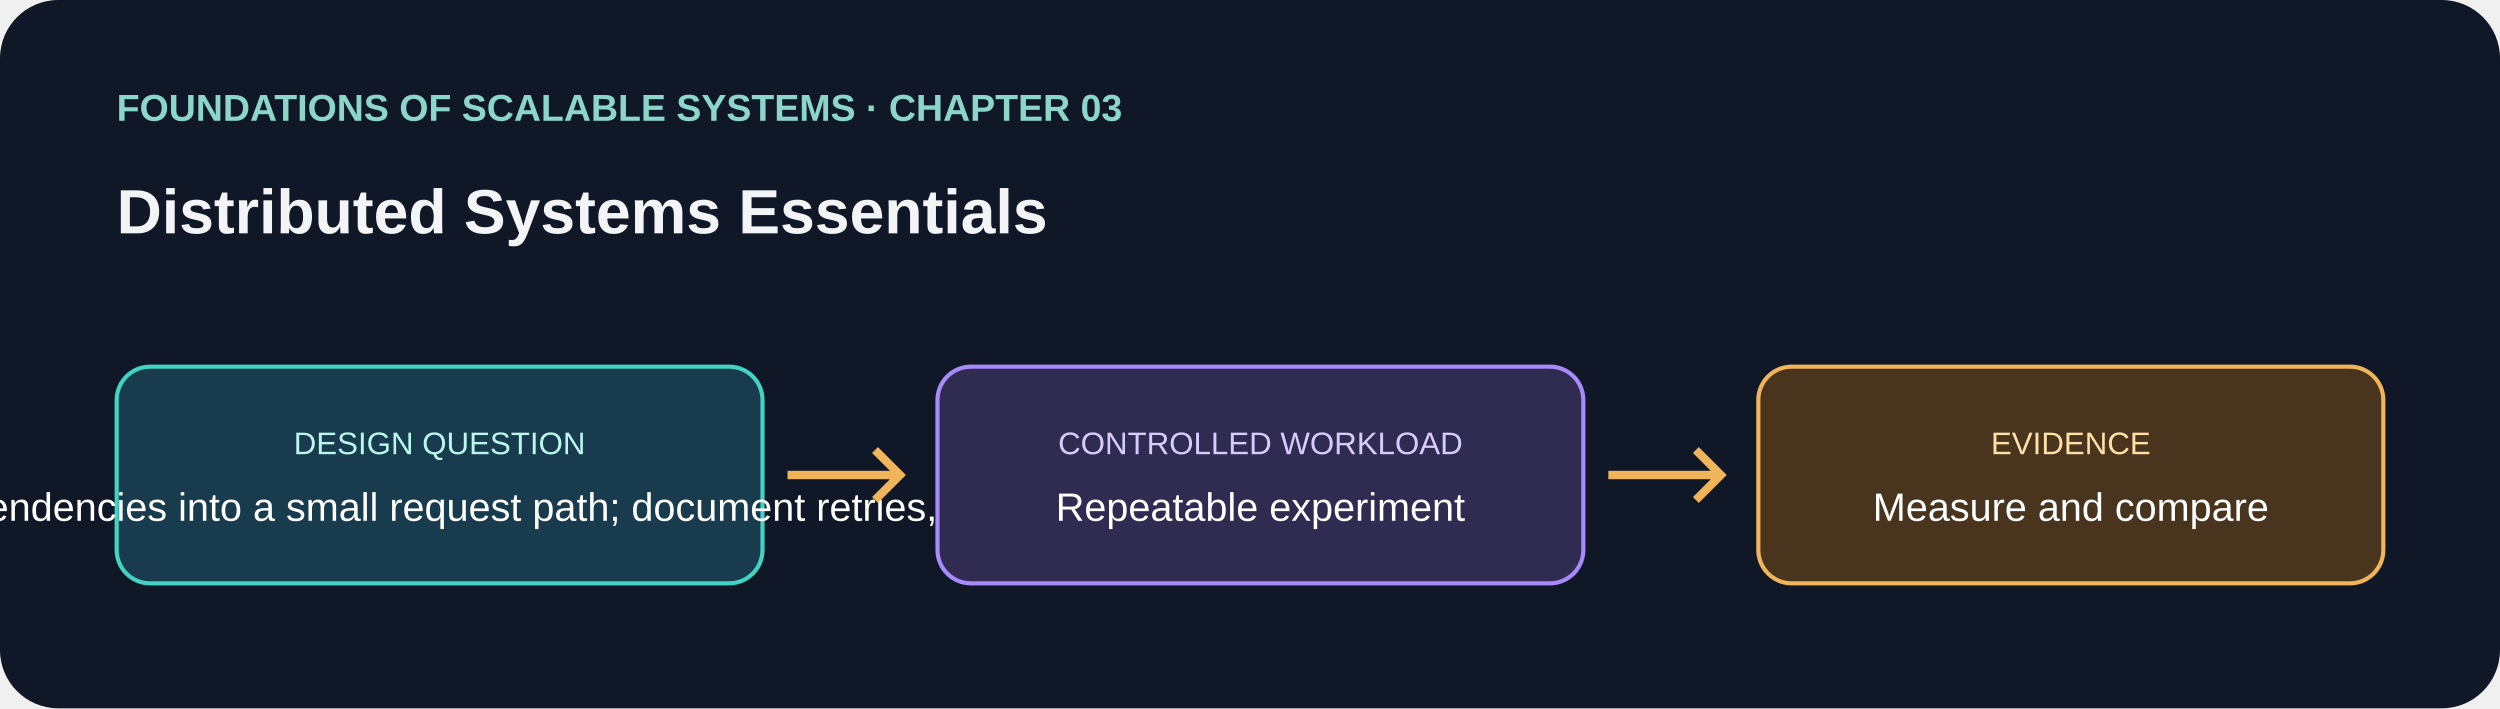
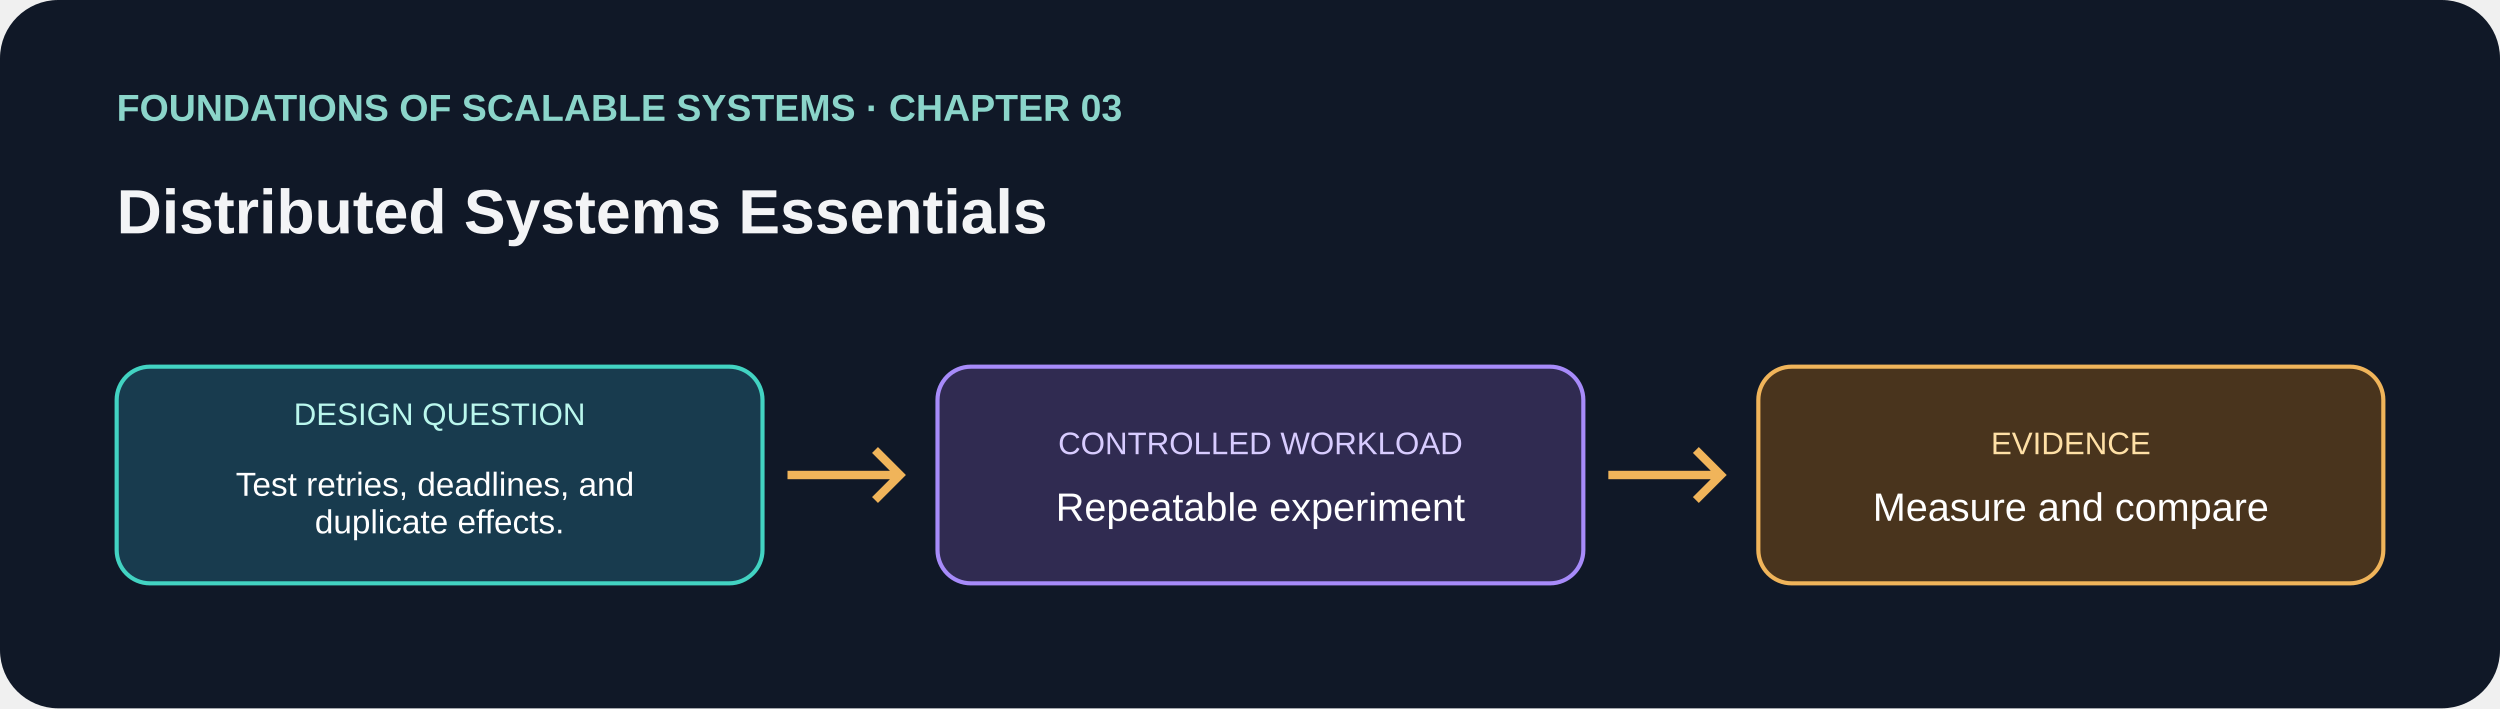
<svg xmlns="http://www.w3.org/2000/svg" width="1200" height="340" viewBox="0 0 1200 340" role="img" aria-labelledby="t d">
  <rect width="1200" height="340" rx="28" fill="#101827" />
  <text x="56" y="58" fill="#8bd5ca" font-family="Segoe UI,Arial,sans-serif" font-size="18" font-weight="700">FOUNDATIONS OF SCALABLE SYSTEMS · CHAPTER 03</text>
  <text x="56" y="112" fill="#f3f4f6" font-family="Segoe UI,Arial,sans-serif" font-size="30" font-weight="700">Distributed Systems Essentials</text>
  <g font-family="Segoe UI,Arial,sans-serif" text-anchor="middle">
    <rect x="56" y="176" width="310" height="104" rx="16" fill="#183b4e" stroke="#42d3c2" stroke-width="2" />
-     <text x="211" y="218" fill="#baf7ed" font-size="15">DESIGN QUESTION</text>
-     <text x="211" y="250" fill="#ffffff" font-size="19">Inject timeouts and unavailable dependencies into a small request path; document retries, deadlines, and duplicate effects.</text>
+     <text x="211" y="204" fill="#baf7ed" font-size="15">DESIGN QUESTION</text>
+     <text x="211" y="238" fill="#ffffff" font-size="16">
+       <tspan x="211" dy="0">Test retries, deadlines, and</tspan>
+       <tspan x="211" dy="18">duplicate effects.</tspan>
+     </text>
    <path d="M378 228h54m-12-12 12 12-12 12" fill="none" stroke="#f0b45a" stroke-width="4" />
    <rect x="450" y="176" width="310" height="104" rx="16" fill="#302b51" stroke="#a78bfa" stroke-width="2" />
    <text x="605" y="218" fill="#d8ccff" font-size="15">CONTROLLED WORKLOAD</text>
    <text x="605" y="250" fill="#ffffff" font-size="19">Repeatable experiment</text>
    <path d="M772 228h54m-12-12 12 12-12 12" fill="none" stroke="#f0b45a" stroke-width="4" />
    <rect x="844" y="176" width="300" height="104" rx="16" fill="#49341d" stroke="#f0b45a" stroke-width="2" />
    <text x="994" y="218" fill="#ffe0a6" font-size="15">EVIDENCE</text>
    <text x="994" y="250" fill="#ffffff" font-size="19">Measure and compare</text>
  </g>
</svg>
